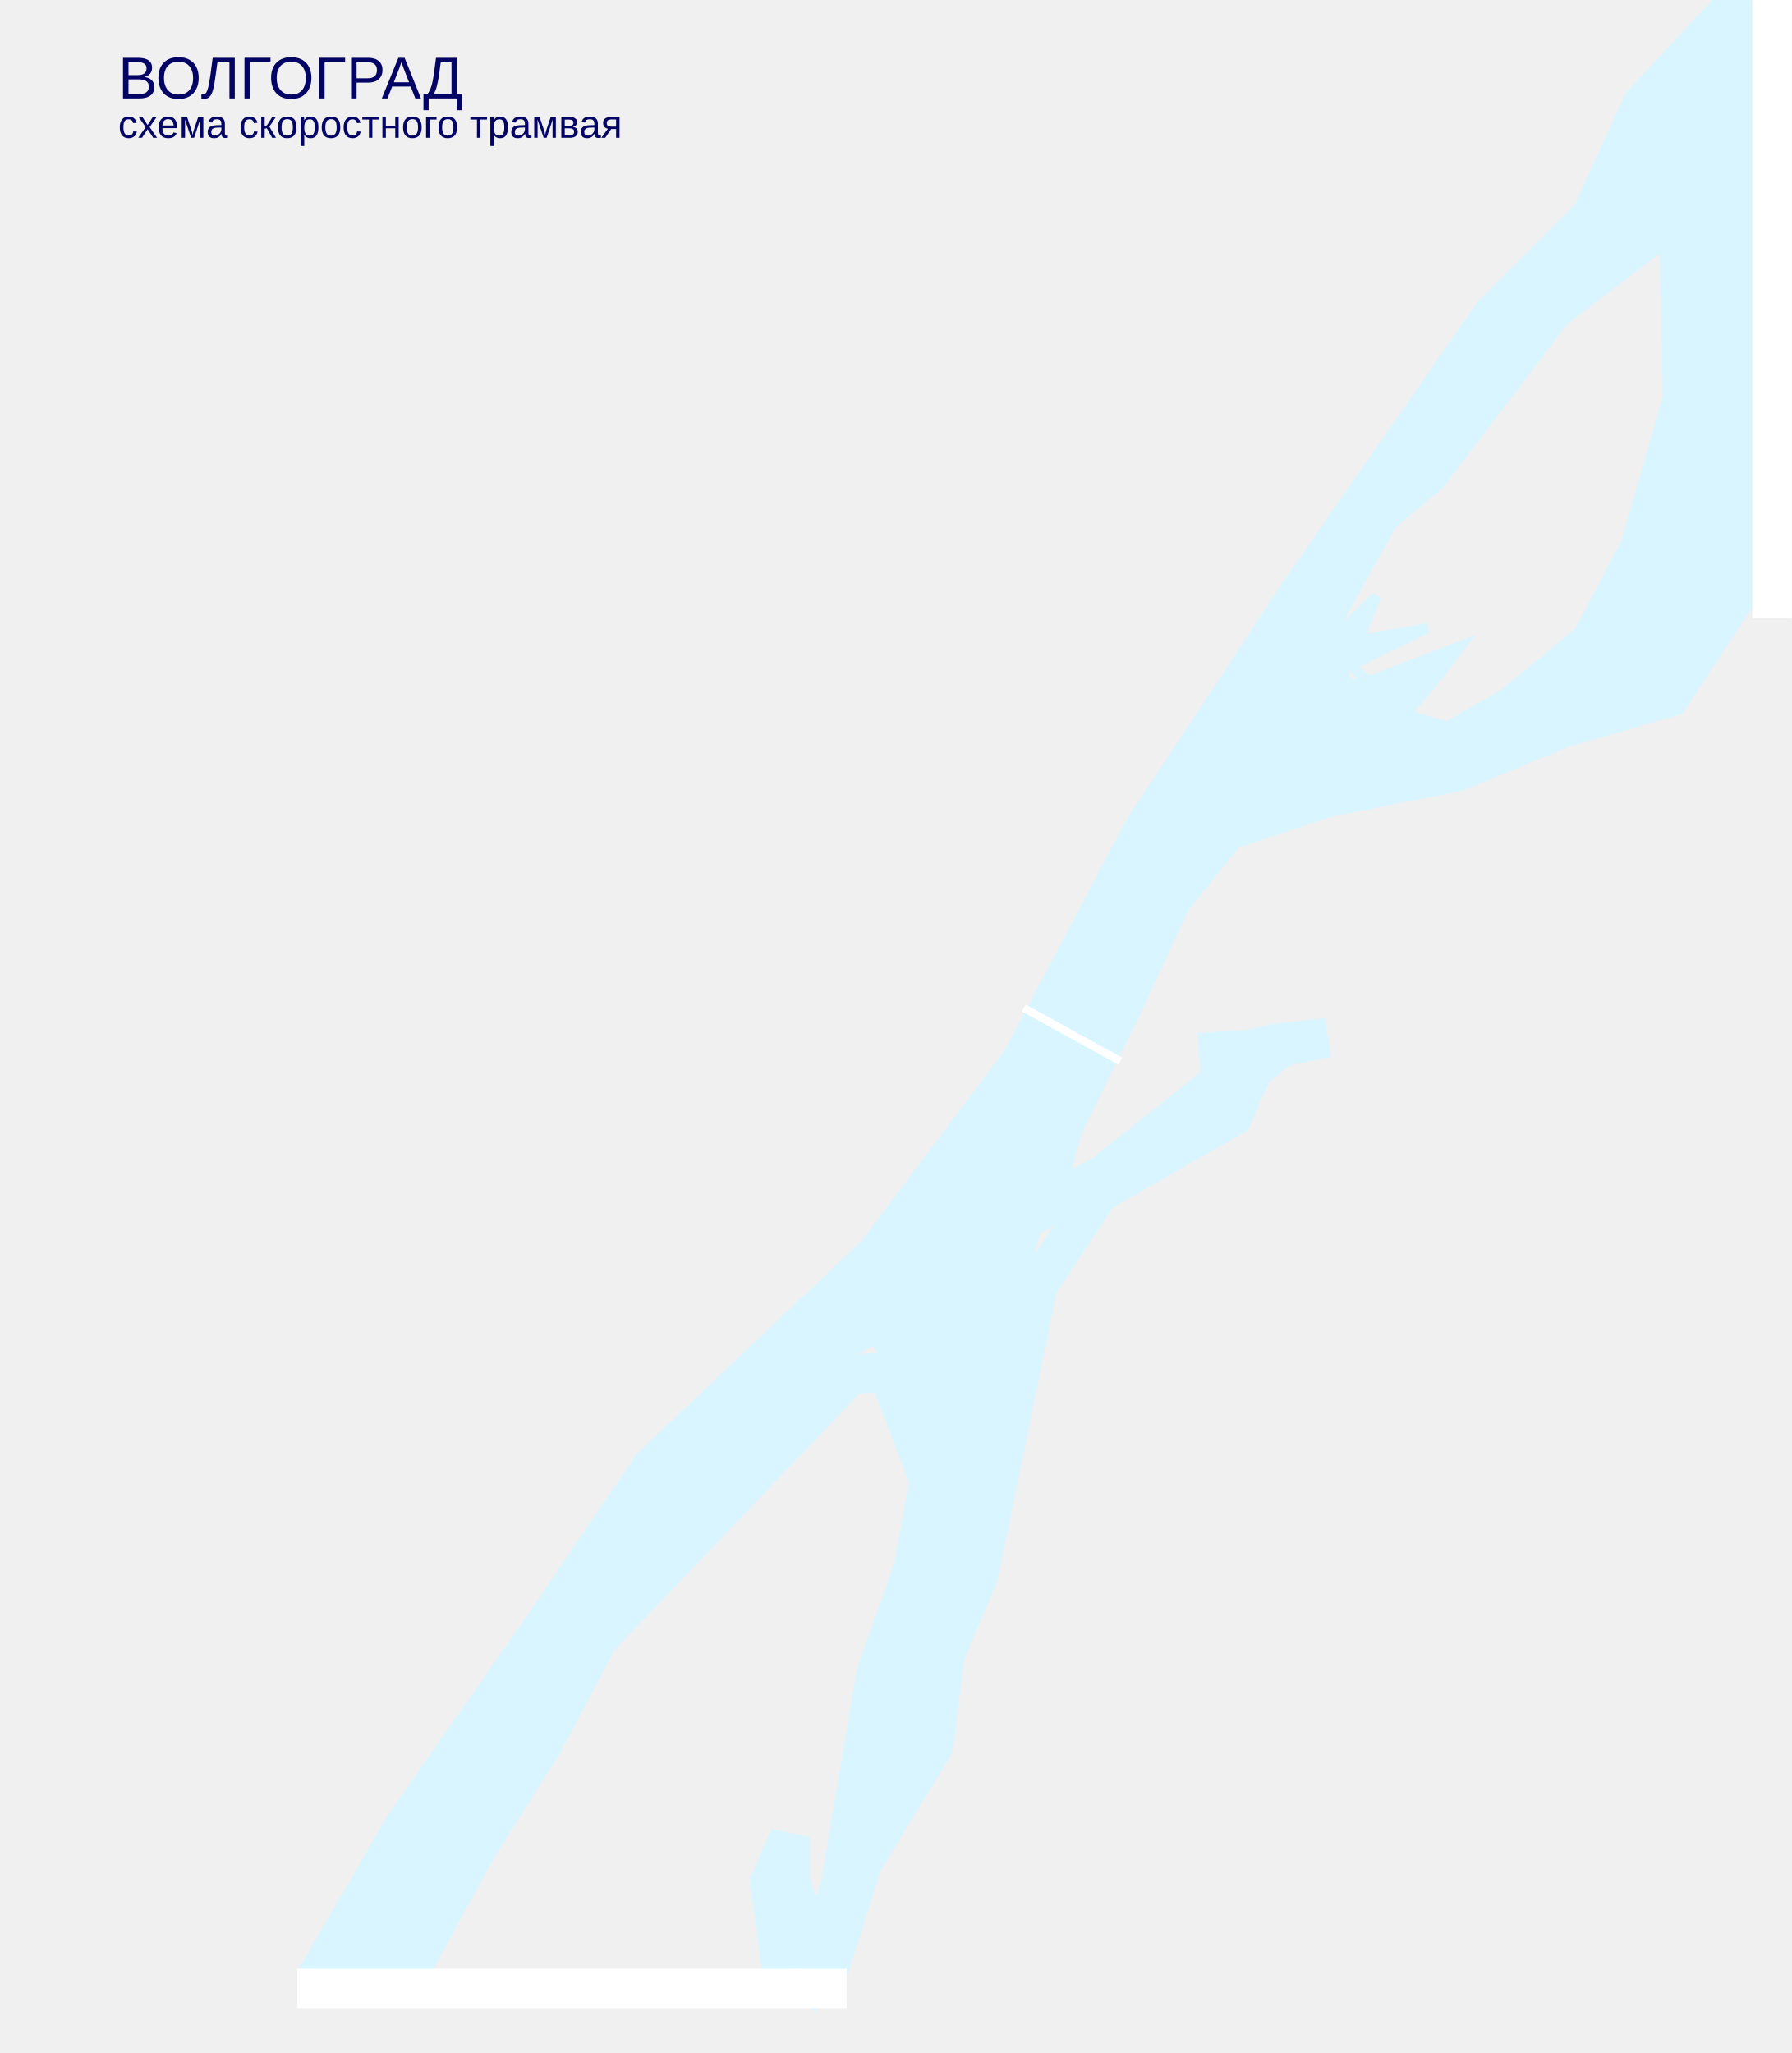
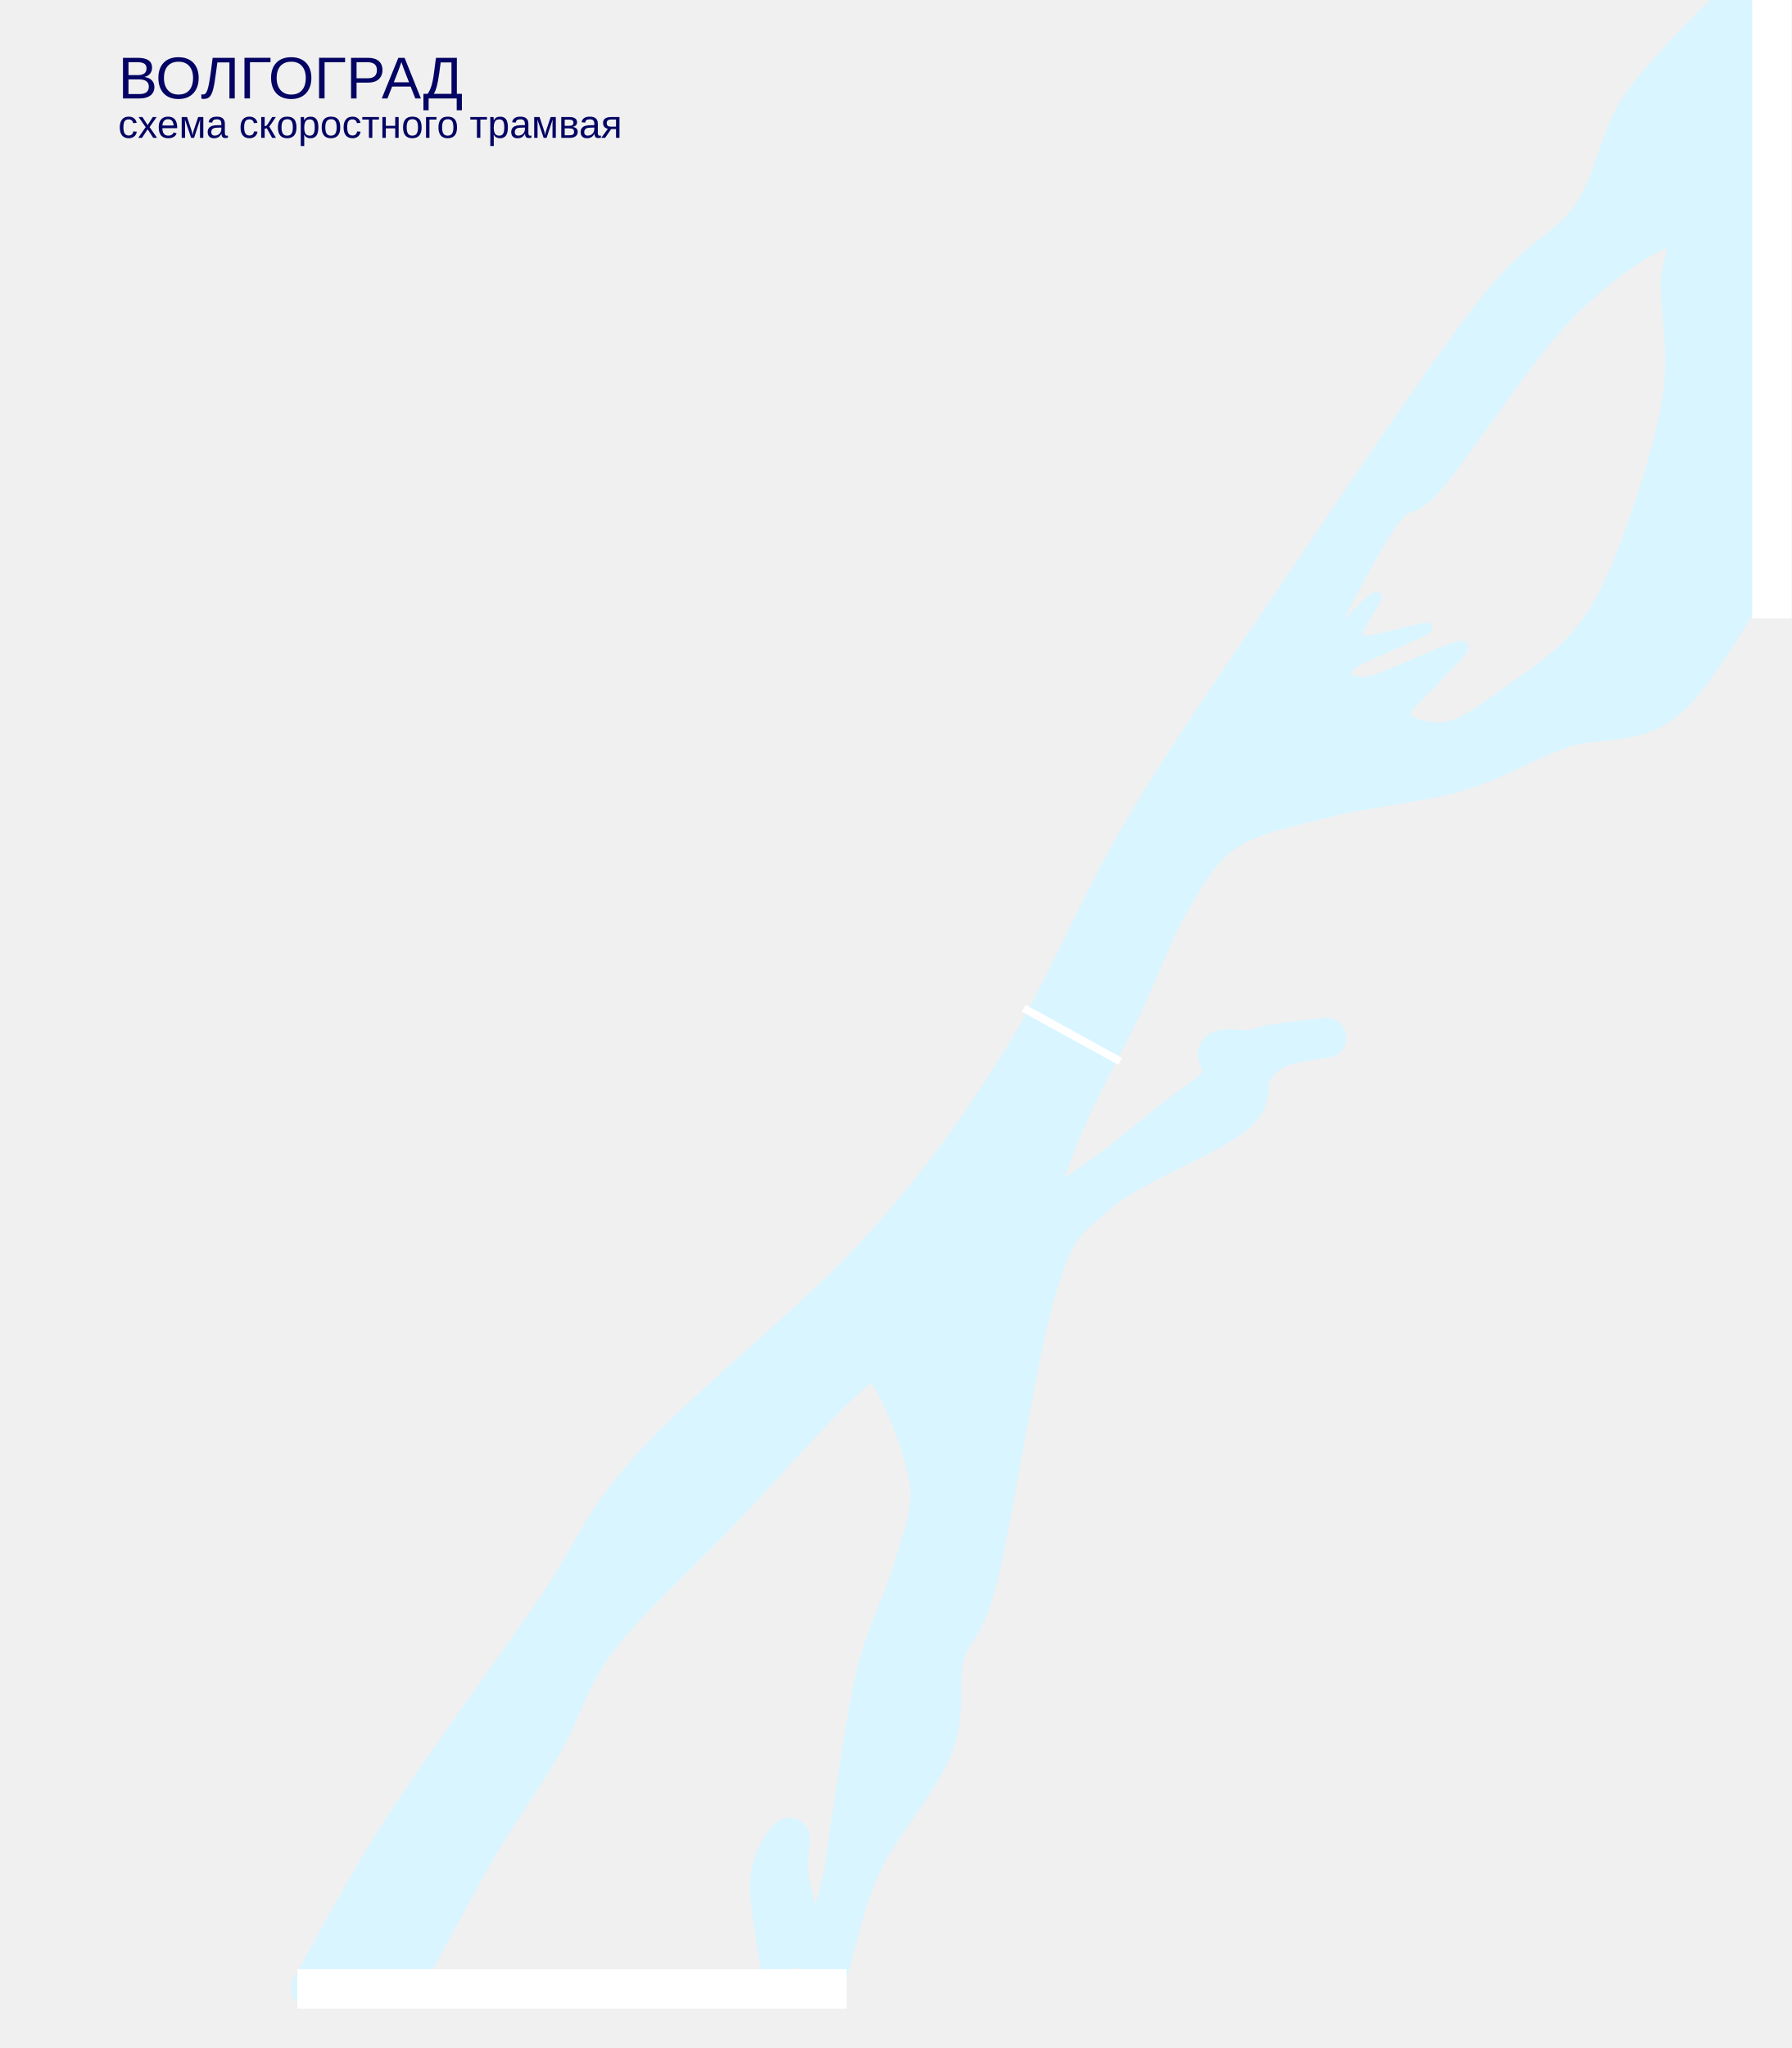
<svg xmlns="http://www.w3.org/2000/svg" baseProfile="full" height="100%" version="1.1" width="100%">
  <defs>
    <marker id="id74" markerHeight="3" markerUnits="strokeWidth" markerWidth="4" orient="auto" refX="0" refY="5" viewBox="0,0,10,10">
      <path d="M 0 0 L 10 5 L 0 10 z" />
    </marker>
  </defs>
  <g transform="scale(0.5)">
    <rect fill="none" height="1000" stroke="none" width="890" x="0" y="0" />
-     <polyline fill="none" points="161,1004 205,928 281,819 331,745 445,637 518,540 581,421 660,301 758,160 808,110 834,53 886,-3" stroke="#D9F5FF" stroke-width="20" />
-     <polyline fill="none" points="206,1005 242,939 276,885 304,832 368,765 432,698 451,697 472,752 464,796 445,850 432,927 427,958 414,993 401,955 401,933 391,956 397,1001" stroke="#D9F5FF" stroke-width="20" />
-     <polyline fill="none" points="421,1000 438,946 474,887 480,840 497,800 527,653 558,606 626,567 636,544 650,532 674,527 648,530 635,533 619,534 620,549 594,570 561,596 528,615 540,572 570,511 595,457 623,422 674,405 740,392 793,370 848,354 900,275" stroke="#D9F5FF" stroke-width="20" />
-     <polyline fill="none" points="672,329 707,266 731,246 794,163 845,124 846,146 847,202 826,275 802,321 763,353 735,369 714,363 729,345 742,328 695,346 686,338 725,319 690,325 699,303 672,329" stroke="#D9F5FF" stroke-width="5" />
+     <path d="M161,1004 C161,1004 153.667,1016.667 161,1004 C168.333,991.333 185.0,958.833 205,928 C225.0,897.167 260.0,849.5 281,819 C302.0,788.5 303.667,775.333 331,745 C358.333,714.667 413.833,671.167 445,637 C476.167,602.833 495.333,576.0 518,540 C540.667,504.0 557.333,460.833 581,421 C604.667,381.167 630.5,344.5 660,301 C689.5,257.5 733.333,191.833 758,160 C782.667,128.167 795.333,127.833 808,110 C820.667,92.167 821.0,71.833 834,53 C847.0,34.167 886,-3 886,-3 " fill="none" stroke="#D9F5FF" stroke-width="20" />
+     <path d="M206,1005 C206,1005 200.0,1016.0 206,1005 C212.0,994.0 230.333,959.0 242,939 C253.667,919.0 265.667,902.833 276,885 C286.333,867.167 288.667,852.0 304,832 C319.333,812.0 346.667,787.333 368,765 C389.333,742.667 418.167,709.333 432,698 C445.833,686.667 444.333,688.0 451,697 C457.667,706.0 469.833,735.5 472,752 C474.167,768.5 468.5,779.667 464,796 C459.5,812.333 450.333,828.167 445,850 C439.667,871.833 435.0,909.0 432,927 C429.0,945.0 430.0,947.0 427,958 C424.0,969.0 418.333,993.5 414,993 C409.667,992.5 403.167,965.0 401,955 C398.833,945.0 402.667,932.833 401,933 C399.333,933.167 391.667,944.667 391,956 C390.333,967.333 397,1001 397,1001 " fill="none" stroke="#D9F5FF" stroke-width="20" />
+     <path d="M421,1000 C421,1000 418.167,1009.0 421,1000 C423.833,991.0 429.167,964.833 438,946 C446.833,927.167 467.0,904.667 474,887 C481.0,869.333 476.167,854.5 480,840 C483.833,825.5 489.167,831.167 497,800 C504.833,768.833 516.833,685.333 527,653 C537.167,620.667 541.5,620.333 558,606 C574.5,591.667 613.0,577.333 626,567 C639.0,556.667 632.0,549.833 636,544 C640.0,538.167 643.667,534.833 650,532 C656.333,529.167 674.333,527.333 674,527 C673.667,526.667 654.5,529.0 648,530 C641.5,531.0 639.833,532.333 635,533 C630.167,533.667 621.5,531.333 619,534 C616.5,536.667 624.167,543.0 620,549 C615.833,555.0 603.833,562.167 594,570 C584.167,577.833 572.0,588.5 561,596 C550.0,603.5 531.5,619.0 528,615 C524.5,611.0 533.0,589.333 540,572 C547.0,554.667 560.833,530.167 570,511 C579.167,491.833 586.167,471.833 595,457 C603.833,442.167 609.833,430.667 623,422 C636.167,413.333 654.5,410.0 674,405 C693.5,400.0 720.167,397.833 740,392 C759.833,386.167 775.0,376.333 793,370 C811.0,363.667 830.167,369.833 848,354 C865.833,338.167 900,275 900,275 " fill="none" stroke="#D9F5FF" stroke-width="20" />
+     <path d="M672,329 C672,329 666.167,339.5 672,329 C677.833,318.5 697.167,279.833 707,266 C716.833,252.167 716.5,263.167 731,246 C745.5,228.833 775.0,183.333 794,163 C813.0,142.667 836.333,126.833 845,124 C853.667,121.167 845.667,133.0 846,146 C846.333,159.0 850.333,180.5 847,202 C843.667,223.5 833.5,255.167 826,275 C818.5,294.833 812.5,308.0 802,321 C791.5,334.0 774.167,345.0 763,353 C751.833,361.0 743.167,367.333 735,369 C726.833,370.667 715.0,367.0 714,363 C713.0,359.0 724.333,350.833 729,345 C733.667,339.167 747.667,327.833 742,328 C736.333,328.167 704.333,344.333 695,346 C685.667,347.667 681.0,342.5 686,338 C691.0,333.5 724.333,321.167 725,319 C725.667,316.833 694.333,327.667 690,325 C685.667,322.333 702.0,302.333 699,303 C696.0,303.667 672,329 672,329 " fill="none" stroke="#D9F5FF" stroke-width="5" />
    <polygon fill="#D9F5FF" points="170,1000 282,828 334,752 436,657 532,520 554,535 523,643 432,689 333,794 206,1000" stroke="#D9F5FF" stroke-width="1" />
    <polygon fill="#D9F5FF" points="442,678 530,637 494,807 448,938 433,905 479,767" stroke="#D9F5FF" stroke-width="1" />
    <polygon fill="#D9F5FF" points="526,523 556,540 611,430 848,357 890,298 890,2 815,84 848,125 846,152 849,190 836,246 817,298 797,326 756,360 728,370 713,363 721,352 741,330 693,346 686,345 684,340 719,321 690,326 696,305 678,321 659,312" stroke="#D9F5FF" stroke-width="1" />
    <polygon fill="#D9F5FF" points="657,316 763,160 827,91 851,122 832,131 803,153 776,184 727,249 715,258 705,268 675,322" stroke="#D9F5FF" stroke-width="1" />
    <polyline fill="none" points="832,-10 900,-10 900,314" stroke="#FFFFFF" stroke-width="20" />
    <polyline fill="none" points="151,1010 430,1010" stroke="#FFFFFF" stroke-width="20" />
    <polyline fill="none" points="520,512 569,539" stroke="#FFFFFF" stroke-width="4" />
    <text fill="#040464" font-family="Arial" font-size="30" stroke="none" x="60" y="50.0">ВОЛГОГРАД</text>
    <text fill="#040464" font-family="Arial" font-size="20" stroke="none" x="60" y="70.0">схема скоростного трамвая</text>
  </g>
</svg>
